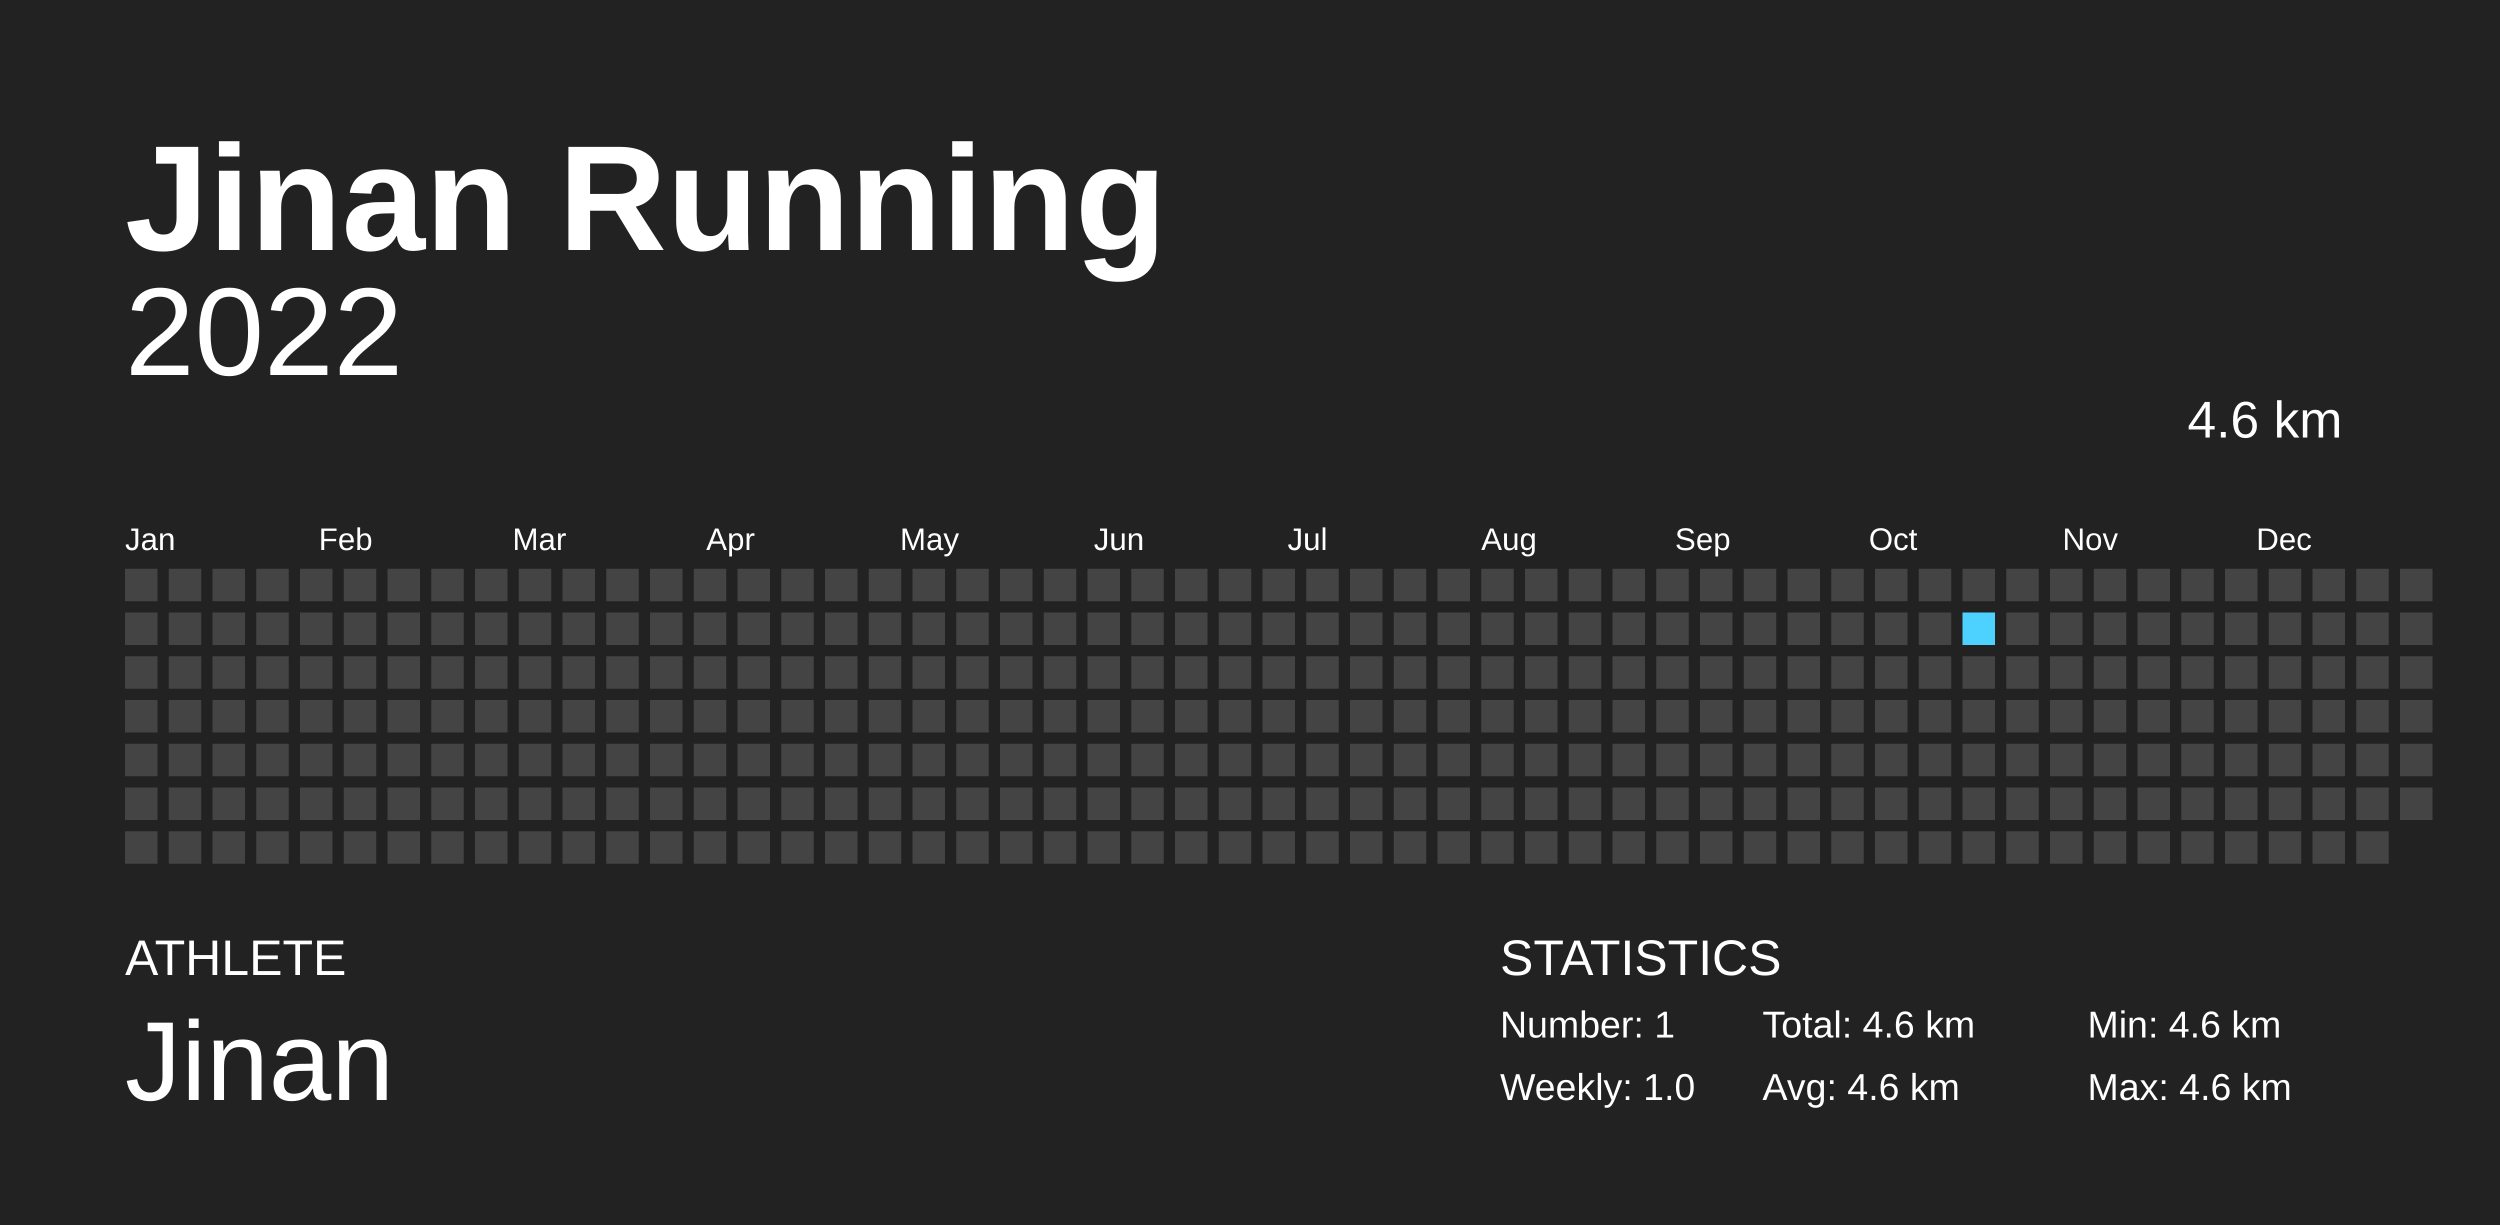
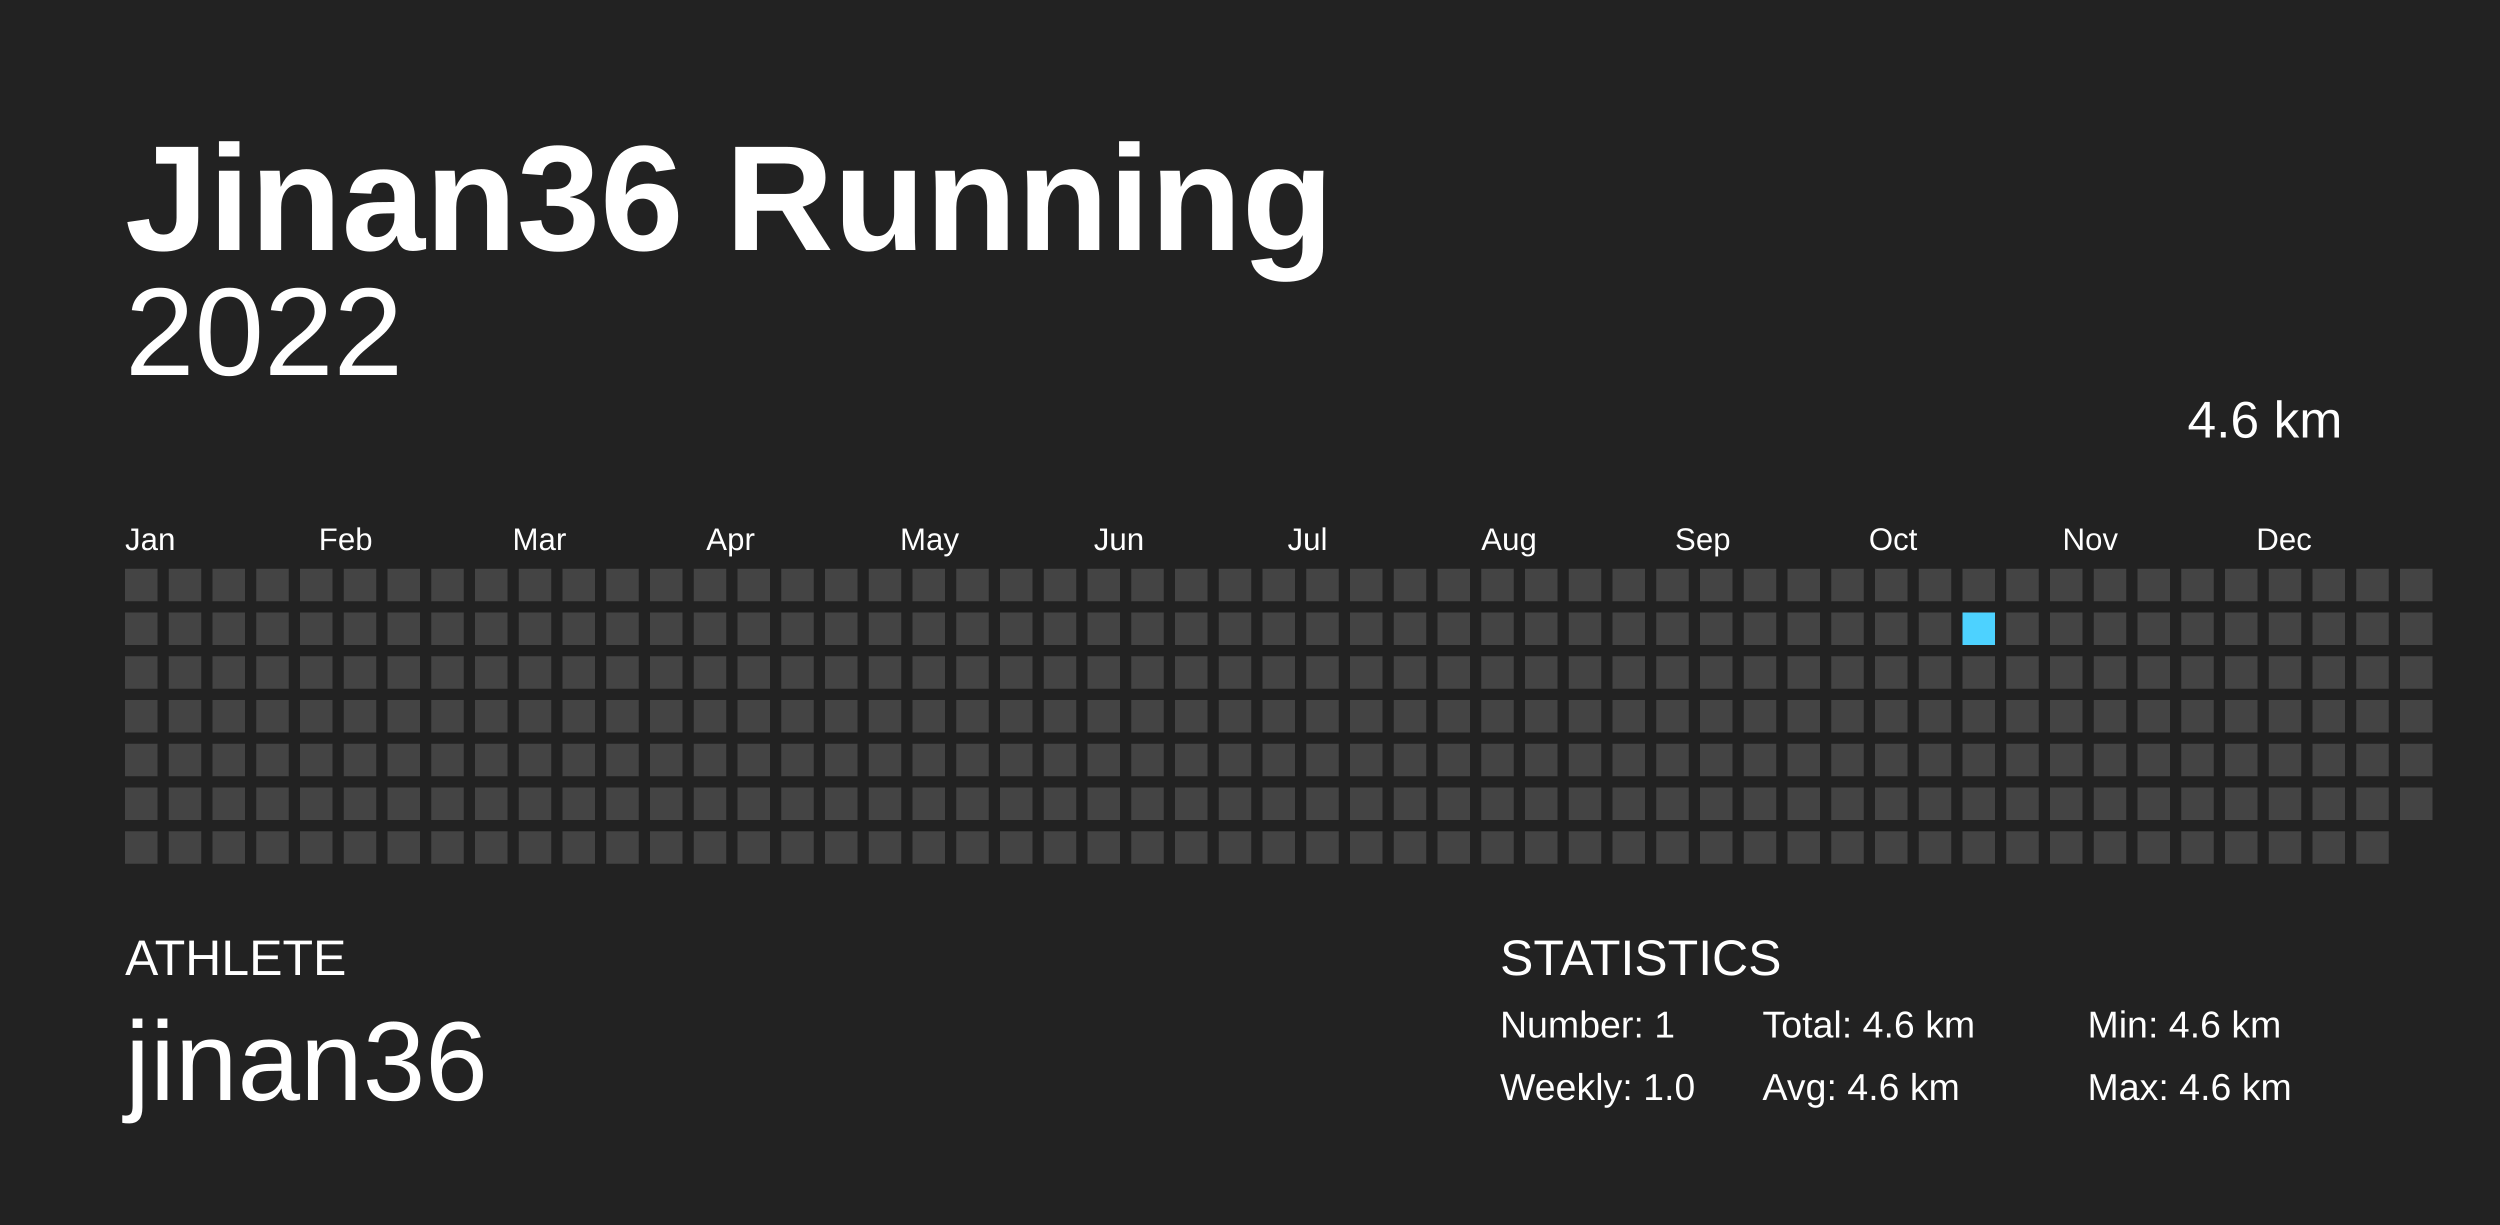
<svg xmlns="http://www.w3.org/2000/svg" baseProfile="full" height="98mm" version="1.1" viewBox="0,0,200,98" width="200mm">
  <defs />
  <rect fill="#222222" height="98" width="200" x="0" y="0" />
-   <text fill="#FFFFFF" style="font-size:12px; font-family:Arial; font-weight:bold;" x="10" y="20">Jinan Running</text>
+   <text fill="#FFFFFF" style="font-size:12px; font-family:Arial; font-weight:bold;" x="10" y="20">Jinan36 Running</text>
  <text fill="#FFFFFF" style="font-size:4px; font-family:Arial" x="10" y="78">ATHLETE</text>
-   <text fill="#FFFFFF" style="font-size:9px; font-family:Arial" x="10" y="88">Jinan</text>
+   <text fill="#FFFFFF" style="font-size:9px; font-family:Arial" x="10" y="88">jinan36</text>
  <text fill="#FFFFFF" style="font-size:4px; font-family:Arial" x="120" y="78">STATISTICS</text>
  <text fill="#FFFFFF" style="font-size:3px; font-family:Arial" x="120" y="83">Number: 1</text>
  <text fill="#FFFFFF" style="font-size:3px; font-family:Arial" x="120" y="88">Weekly: 1.0</text>
  <text fill="#FFFFFF" style="font-size:3px; font-family:Arial" x="141" y="83">Total: 4.6 km</text>
  <text fill="#FFFFFF" style="font-size:3px; font-family:Arial" x="141" y="88">Avg: 4.6 km</text>
  <text fill="#FFFFFF" style="font-size:3px; font-family:Arial" x="167" y="83">Min: 4.6 km</text>
  <text fill="#FFFFFF" style="font-size:3px; font-family:Arial" x="167" y="88">Max: 4.6 km</text>
  <text alignment-baseline="hanging" fill="#FFFFFF" style="font-size:10.0px; font-family:Arial;" x="10" y="30">2022</text>
  <text alignment-baseline="hanging" fill="#FFFFFF" style="font-size:4.125px; font-family:Arial;" x="175" y="35">4.6 km</text>
  <text fill="#FFFFFF" style="font-size:2.5px; font-family:Arial" x="10.0" y="44">Jan</text>
  <text fill="#FFFFFF" style="font-size:2.5px; font-family:Arial" x="25.5" y="44">Feb</text>
  <text fill="#FFFFFF" style="font-size:2.5px; font-family:Arial" x="41.0" y="44">Mar</text>
  <text fill="#FFFFFF" style="font-size:2.5px; font-family:Arial" x="56.5" y="44">Apr</text>
  <text fill="#FFFFFF" style="font-size:2.5px; font-family:Arial" x="72.0" y="44">May</text>
  <text fill="#FFFFFF" style="font-size:2.5px; font-family:Arial" x="87.5" y="44">Jun</text>
  <text fill="#FFFFFF" style="font-size:2.5px; font-family:Arial" x="103.0" y="44">Jul</text>
  <text fill="#FFFFFF" style="font-size:2.5px; font-family:Arial" x="118.5" y="44">Aug</text>
  <text fill="#FFFFFF" style="font-size:2.5px; font-family:Arial" x="134.0" y="44">Sep</text>
  <text fill="#FFFFFF" style="font-size:2.5px; font-family:Arial" x="149.5" y="44">Oct</text>
  <text fill="#FFFFFF" style="font-size:2.5px; font-family:Arial" x="165.0" y="44">Nov</text>
  <text fill="#FFFFFF" style="font-size:2.5px; font-family:Arial" x="180.5" y="44">Dec</text>
  <rect fill="#444444" height="2.6" width="2.6" x="10.0" y="45.5" />
  <rect fill="#444444" height="2.6" width="2.6" x="10.0" y="49.0" />
  <rect fill="#444444" height="2.6" width="2.6" x="10.0" y="52.5" />
  <rect fill="#444444" height="2.6" width="2.6" x="10.0" y="56.0" />
  <rect fill="#444444" height="2.6" width="2.6" x="10.0" y="59.5" />
  <rect fill="#444444" height="2.6" width="2.6" x="10.0" y="63.0" />
  <rect fill="#444444" height="2.6" width="2.6" x="10.0" y="66.5" />
  <rect fill="#444444" height="2.6" width="2.6" x="13.5" y="45.5" />
  <rect fill="#444444" height="2.6" width="2.6" x="13.5" y="49.0" />
  <rect fill="#444444" height="2.6" width="2.6" x="13.5" y="52.5" />
  <rect fill="#444444" height="2.6" width="2.6" x="13.5" y="56.0" />
  <rect fill="#444444" height="2.6" width="2.6" x="13.5" y="59.5" />
  <rect fill="#444444" height="2.6" width="2.6" x="13.5" y="63.0" />
  <rect fill="#444444" height="2.6" width="2.6" x="13.5" y="66.5" />
  <rect fill="#444444" height="2.6" width="2.6" x="17.0" y="45.5" />
  <rect fill="#444444" height="2.6" width="2.6" x="17.0" y="49.0" />
  <rect fill="#444444" height="2.6" width="2.6" x="17.0" y="52.5" />
  <rect fill="#444444" height="2.6" width="2.6" x="17.0" y="56.0" />
  <rect fill="#444444" height="2.6" width="2.6" x="17.0" y="59.5" />
  <rect fill="#444444" height="2.6" width="2.6" x="17.0" y="63.0" />
  <rect fill="#444444" height="2.6" width="2.6" x="17.0" y="66.5" />
  <rect fill="#444444" height="2.6" width="2.6" x="20.5" y="45.5" />
  <rect fill="#444444" height="2.6" width="2.6" x="20.5" y="49.0" />
  <rect fill="#444444" height="2.6" width="2.6" x="20.5" y="52.5" />
  <rect fill="#444444" height="2.6" width="2.6" x="20.5" y="56.0" />
  <rect fill="#444444" height="2.6" width="2.6" x="20.5" y="59.5" />
  <rect fill="#444444" height="2.6" width="2.6" x="20.5" y="63.0" />
  <rect fill="#444444" height="2.6" width="2.6" x="20.5" y="66.5" />
  <rect fill="#444444" height="2.6" width="2.6" x="24.0" y="45.5" />
  <rect fill="#444444" height="2.6" width="2.6" x="24.0" y="49.0" />
  <rect fill="#444444" height="2.6" width="2.6" x="24.0" y="52.5" />
  <rect fill="#444444" height="2.6" width="2.6" x="24.0" y="56.0" />
  <rect fill="#444444" height="2.6" width="2.6" x="24.0" y="59.5" />
  <rect fill="#444444" height="2.6" width="2.6" x="24.0" y="63.0" />
  <rect fill="#444444" height="2.6" width="2.6" x="24.0" y="66.5" />
  <rect fill="#444444" height="2.6" width="2.6" x="27.5" y="45.5" />
  <rect fill="#444444" height="2.6" width="2.6" x="27.5" y="49.0" />
  <rect fill="#444444" height="2.6" width="2.6" x="27.5" y="52.5" />
  <rect fill="#444444" height="2.6" width="2.6" x="27.5" y="56.0" />
  <rect fill="#444444" height="2.6" width="2.6" x="27.5" y="59.5" />
  <rect fill="#444444" height="2.6" width="2.6" x="27.5" y="63.0" />
  <rect fill="#444444" height="2.6" width="2.6" x="27.5" y="66.5" />
  <rect fill="#444444" height="2.6" width="2.6" x="31.0" y="45.5" />
  <rect fill="#444444" height="2.6" width="2.6" x="31.0" y="49.0" />
  <rect fill="#444444" height="2.6" width="2.6" x="31.0" y="52.5" />
  <rect fill="#444444" height="2.6" width="2.6" x="31.0" y="56.0" />
  <rect fill="#444444" height="2.6" width="2.6" x="31.0" y="59.5" />
  <rect fill="#444444" height="2.6" width="2.6" x="31.0" y="63.0" />
  <rect fill="#444444" height="2.6" width="2.6" x="31.0" y="66.5" />
  <rect fill="#444444" height="2.6" width="2.6" x="34.5" y="45.5" />
  <rect fill="#444444" height="2.6" width="2.6" x="34.5" y="49.0" />
  <rect fill="#444444" height="2.6" width="2.6" x="34.5" y="52.5" />
  <rect fill="#444444" height="2.6" width="2.6" x="34.5" y="56.0" />
  <rect fill="#444444" height="2.6" width="2.6" x="34.5" y="59.5" />
  <rect fill="#444444" height="2.6" width="2.6" x="34.5" y="63.0" />
  <rect fill="#444444" height="2.6" width="2.6" x="34.5" y="66.5" />
  <rect fill="#444444" height="2.6" width="2.6" x="38.0" y="45.5" />
  <rect fill="#444444" height="2.6" width="2.6" x="38.0" y="49.0" />
  <rect fill="#444444" height="2.6" width="2.6" x="38.0" y="52.5" />
  <rect fill="#444444" height="2.6" width="2.6" x="38.0" y="56.0" />
  <rect fill="#444444" height="2.6" width="2.6" x="38.0" y="59.5" />
  <rect fill="#444444" height="2.6" width="2.6" x="38.0" y="63.0" />
  <rect fill="#444444" height="2.6" width="2.6" x="38.0" y="66.5" />
  <rect fill="#444444" height="2.6" width="2.6" x="41.5" y="45.5" />
  <rect fill="#444444" height="2.6" width="2.6" x="41.5" y="49.0" />
  <rect fill="#444444" height="2.6" width="2.6" x="41.5" y="52.5" />
  <rect fill="#444444" height="2.6" width="2.6" x="41.5" y="56.0" />
  <rect fill="#444444" height="2.6" width="2.6" x="41.5" y="59.5" />
  <rect fill="#444444" height="2.6" width="2.6" x="41.5" y="63.0" />
  <rect fill="#444444" height="2.6" width="2.6" x="41.5" y="66.5" />
  <rect fill="#444444" height="2.6" width="2.6" x="45.0" y="45.5" />
  <rect fill="#444444" height="2.6" width="2.6" x="45.0" y="49.0" />
  <rect fill="#444444" height="2.6" width="2.6" x="45.0" y="52.5" />
  <rect fill="#444444" height="2.6" width="2.6" x="45.0" y="56.0" />
  <rect fill="#444444" height="2.6" width="2.6" x="45.0" y="59.5" />
  <rect fill="#444444" height="2.6" width="2.6" x="45.0" y="63.0" />
  <rect fill="#444444" height="2.6" width="2.6" x="45.0" y="66.5" />
  <rect fill="#444444" height="2.6" width="2.6" x="48.5" y="45.5" />
  <rect fill="#444444" height="2.6" width="2.6" x="48.5" y="49.0" />
  <rect fill="#444444" height="2.6" width="2.6" x="48.5" y="52.5" />
  <rect fill="#444444" height="2.6" width="2.6" x="48.5" y="56.0" />
  <rect fill="#444444" height="2.6" width="2.6" x="48.5" y="59.5" />
  <rect fill="#444444" height="2.6" width="2.6" x="48.5" y="63.0" />
  <rect fill="#444444" height="2.6" width="2.6" x="48.5" y="66.5" />
  <rect fill="#444444" height="2.6" width="2.6" x="52.0" y="45.5" />
  <rect fill="#444444" height="2.6" width="2.6" x="52.0" y="49.0" />
  <rect fill="#444444" height="2.6" width="2.6" x="52.0" y="52.5" />
  <rect fill="#444444" height="2.6" width="2.6" x="52.0" y="56.0" />
  <rect fill="#444444" height="2.6" width="2.6" x="52.0" y="59.5" />
  <rect fill="#444444" height="2.6" width="2.6" x="52.0" y="63.0" />
  <rect fill="#444444" height="2.6" width="2.6" x="52.0" y="66.5" />
  <rect fill="#444444" height="2.6" width="2.6" x="55.5" y="45.5" />
  <rect fill="#444444" height="2.6" width="2.6" x="55.5" y="49.0" />
  <rect fill="#444444" height="2.6" width="2.6" x="55.5" y="52.5" />
  <rect fill="#444444" height="2.6" width="2.6" x="55.5" y="56.0" />
  <rect fill="#444444" height="2.6" width="2.6" x="55.5" y="59.5" />
  <rect fill="#444444" height="2.6" width="2.6" x="55.5" y="63.0" />
  <rect fill="#444444" height="2.6" width="2.6" x="55.5" y="66.5" />
  <rect fill="#444444" height="2.6" width="2.6" x="59.0" y="45.5" />
  <rect fill="#444444" height="2.6" width="2.6" x="59.0" y="49.0" />
  <rect fill="#444444" height="2.6" width="2.6" x="59.0" y="52.5" />
  <rect fill="#444444" height="2.6" width="2.6" x="59.0" y="56.0" />
  <rect fill="#444444" height="2.6" width="2.6" x="59.0" y="59.5" />
  <rect fill="#444444" height="2.6" width="2.6" x="59.0" y="63.0" />
  <rect fill="#444444" height="2.6" width="2.6" x="59.0" y="66.5" />
  <rect fill="#444444" height="2.6" width="2.6" x="62.5" y="45.5" />
  <rect fill="#444444" height="2.6" width="2.6" x="62.5" y="49.0" />
  <rect fill="#444444" height="2.6" width="2.6" x="62.5" y="52.5" />
  <rect fill="#444444" height="2.6" width="2.6" x="62.5" y="56.0" />
  <rect fill="#444444" height="2.6" width="2.6" x="62.5" y="59.5" />
  <rect fill="#444444" height="2.6" width="2.6" x="62.5" y="63.0" />
  <rect fill="#444444" height="2.6" width="2.6" x="62.5" y="66.5" />
  <rect fill="#444444" height="2.6" width="2.6" x="66.0" y="45.5" />
  <rect fill="#444444" height="2.6" width="2.6" x="66.0" y="49.0" />
  <rect fill="#444444" height="2.6" width="2.6" x="66.0" y="52.5" />
  <rect fill="#444444" height="2.6" width="2.6" x="66.0" y="56.0" />
  <rect fill="#444444" height="2.6" width="2.6" x="66.0" y="59.5" />
  <rect fill="#444444" height="2.6" width="2.6" x="66.0" y="63.0" />
  <rect fill="#444444" height="2.6" width="2.6" x="66.0" y="66.5" />
  <rect fill="#444444" height="2.6" width="2.6" x="69.5" y="45.5" />
  <rect fill="#444444" height="2.6" width="2.6" x="69.5" y="49.0" />
  <rect fill="#444444" height="2.6" width="2.6" x="69.5" y="52.5" />
  <rect fill="#444444" height="2.6" width="2.6" x="69.5" y="56.0" />
  <rect fill="#444444" height="2.6" width="2.6" x="69.5" y="59.5" />
  <rect fill="#444444" height="2.6" width="2.6" x="69.5" y="63.0" />
  <rect fill="#444444" height="2.6" width="2.6" x="69.5" y="66.5" />
  <rect fill="#444444" height="2.6" width="2.6" x="73.0" y="45.5" />
  <rect fill="#444444" height="2.6" width="2.6" x="73.0" y="49.0" />
  <rect fill="#444444" height="2.6" width="2.6" x="73.0" y="52.5" />
  <rect fill="#444444" height="2.6" width="2.6" x="73.0" y="56.0" />
  <rect fill="#444444" height="2.6" width="2.6" x="73.0" y="59.5" />
  <rect fill="#444444" height="2.6" width="2.6" x="73.0" y="63.0" />
  <rect fill="#444444" height="2.6" width="2.6" x="73.0" y="66.5" />
  <rect fill="#444444" height="2.6" width="2.6" x="76.5" y="45.5" />
  <rect fill="#444444" height="2.6" width="2.6" x="76.5" y="49.0" />
  <rect fill="#444444" height="2.6" width="2.6" x="76.5" y="52.5" />
  <rect fill="#444444" height="2.6" width="2.6" x="76.5" y="56.0" />
  <rect fill="#444444" height="2.6" width="2.6" x="76.5" y="59.5" />
  <rect fill="#444444" height="2.6" width="2.6" x="76.5" y="63.0" />
  <rect fill="#444444" height="2.6" width="2.6" x="76.5" y="66.5" />
  <rect fill="#444444" height="2.6" width="2.6" x="80.0" y="45.5" />
  <rect fill="#444444" height="2.6" width="2.6" x="80.0" y="49.0" />
  <rect fill="#444444" height="2.6" width="2.6" x="80.0" y="52.5" />
  <rect fill="#444444" height="2.6" width="2.6" x="80.0" y="56.0" />
  <rect fill="#444444" height="2.6" width="2.6" x="80.0" y="59.5" />
  <rect fill="#444444" height="2.6" width="2.6" x="80.0" y="63.0" />
  <rect fill="#444444" height="2.6" width="2.6" x="80.0" y="66.5" />
  <rect fill="#444444" height="2.6" width="2.6" x="83.5" y="45.5" />
  <rect fill="#444444" height="2.6" width="2.6" x="83.5" y="49.0" />
  <rect fill="#444444" height="2.6" width="2.6" x="83.5" y="52.5" />
  <rect fill="#444444" height="2.6" width="2.6" x="83.5" y="56.0" />
  <rect fill="#444444" height="2.6" width="2.6" x="83.5" y="59.5" />
  <rect fill="#444444" height="2.6" width="2.6" x="83.5" y="63.0" />
  <rect fill="#444444" height="2.6" width="2.6" x="83.5" y="66.5" />
  <rect fill="#444444" height="2.6" width="2.6" x="87.0" y="45.5" />
  <rect fill="#444444" height="2.6" width="2.6" x="87.0" y="49.0" />
  <rect fill="#444444" height="2.6" width="2.6" x="87.0" y="52.5" />
  <rect fill="#444444" height="2.6" width="2.6" x="87.0" y="56.0" />
  <rect fill="#444444" height="2.6" width="2.6" x="87.0" y="59.5" />
  <rect fill="#444444" height="2.6" width="2.6" x="87.0" y="63.0" />
  <rect fill="#444444" height="2.6" width="2.6" x="87.0" y="66.5" />
  <rect fill="#444444" height="2.6" width="2.6" x="90.5" y="45.5" />
  <rect fill="#444444" height="2.6" width="2.6" x="90.5" y="49.0" />
  <rect fill="#444444" height="2.6" width="2.6" x="90.5" y="52.5" />
  <rect fill="#444444" height="2.6" width="2.6" x="90.5" y="56.0" />
  <rect fill="#444444" height="2.6" width="2.6" x="90.5" y="59.5" />
  <rect fill="#444444" height="2.6" width="2.6" x="90.5" y="63.0" />
  <rect fill="#444444" height="2.6" width="2.6" x="90.5" y="66.5" />
  <rect fill="#444444" height="2.6" width="2.6" x="94.0" y="45.5" />
  <rect fill="#444444" height="2.6" width="2.6" x="94.0" y="49.0" />
  <rect fill="#444444" height="2.6" width="2.6" x="94.0" y="52.5" />
  <rect fill="#444444" height="2.6" width="2.6" x="94.0" y="56.0" />
  <rect fill="#444444" height="2.6" width="2.6" x="94.0" y="59.5" />
  <rect fill="#444444" height="2.6" width="2.6" x="94.0" y="63.0" />
  <rect fill="#444444" height="2.6" width="2.6" x="94.0" y="66.5" />
  <rect fill="#444444" height="2.6" width="2.6" x="97.5" y="45.5" />
  <rect fill="#444444" height="2.6" width="2.6" x="97.5" y="49.0" />
  <rect fill="#444444" height="2.6" width="2.6" x="97.5" y="52.5" />
  <rect fill="#444444" height="2.6" width="2.6" x="97.5" y="56.0" />
  <rect fill="#444444" height="2.6" width="2.6" x="97.5" y="59.5" />
  <rect fill="#444444" height="2.6" width="2.6" x="97.5" y="63.0" />
  <rect fill="#444444" height="2.6" width="2.6" x="97.5" y="66.5" />
  <rect fill="#444444" height="2.6" width="2.6" x="101.0" y="45.5" />
  <rect fill="#444444" height="2.6" width="2.6" x="101.0" y="49.0" />
  <rect fill="#444444" height="2.6" width="2.6" x="101.0" y="52.5" />
  <rect fill="#444444" height="2.6" width="2.6" x="101.0" y="56.0" />
  <rect fill="#444444" height="2.6" width="2.6" x="101.0" y="59.5" />
  <rect fill="#444444" height="2.6" width="2.6" x="101.0" y="63.0" />
  <rect fill="#444444" height="2.6" width="2.6" x="101.0" y="66.5" />
  <rect fill="#444444" height="2.6" width="2.6" x="104.5" y="45.5" />
  <rect fill="#444444" height="2.6" width="2.6" x="104.5" y="49.0" />
  <rect fill="#444444" height="2.6" width="2.6" x="104.5" y="52.5" />
  <rect fill="#444444" height="2.6" width="2.6" x="104.5" y="56.0" />
  <rect fill="#444444" height="2.6" width="2.6" x="104.5" y="59.5" />
  <rect fill="#444444" height="2.6" width="2.6" x="104.5" y="63.0" />
  <rect fill="#444444" height="2.6" width="2.6" x="104.5" y="66.5" />
  <rect fill="#444444" height="2.6" width="2.6" x="108.0" y="45.5" />
  <rect fill="#444444" height="2.6" width="2.6" x="108.0" y="49.0" />
  <rect fill="#444444" height="2.6" width="2.6" x="108.0" y="52.5" />
  <rect fill="#444444" height="2.6" width="2.6" x="108.0" y="56.0" />
  <rect fill="#444444" height="2.6" width="2.6" x="108.0" y="59.5" />
  <rect fill="#444444" height="2.6" width="2.6" x="108.0" y="63.0" />
  <rect fill="#444444" height="2.6" width="2.6" x="108.0" y="66.5" />
  <rect fill="#444444" height="2.6" width="2.6" x="111.5" y="45.5" />
  <rect fill="#444444" height="2.6" width="2.6" x="111.5" y="49.0" />
  <rect fill="#444444" height="2.6" width="2.6" x="111.5" y="52.5" />
  <rect fill="#444444" height="2.6" width="2.6" x="111.5" y="56.0" />
  <rect fill="#444444" height="2.6" width="2.6" x="111.5" y="59.5" />
  <rect fill="#444444" height="2.6" width="2.6" x="111.5" y="63.0" />
  <rect fill="#444444" height="2.6" width="2.6" x="111.5" y="66.5" />
  <rect fill="#444444" height="2.6" width="2.6" x="115.0" y="45.5" />
  <rect fill="#444444" height="2.6" width="2.6" x="115.0" y="49.0" />
  <rect fill="#444444" height="2.6" width="2.6" x="115.0" y="52.5" />
  <rect fill="#444444" height="2.6" width="2.6" x="115.0" y="56.0" />
  <rect fill="#444444" height="2.6" width="2.6" x="115.0" y="59.5" />
  <rect fill="#444444" height="2.6" width="2.6" x="115.0" y="63.0" />
  <rect fill="#444444" height="2.6" width="2.6" x="115.0" y="66.5" />
  <rect fill="#444444" height="2.6" width="2.6" x="118.5" y="45.5" />
  <rect fill="#444444" height="2.6" width="2.6" x="118.5" y="49.0" />
  <rect fill="#444444" height="2.6" width="2.6" x="118.5" y="52.5" />
  <rect fill="#444444" height="2.6" width="2.6" x="118.5" y="56.0" />
  <rect fill="#444444" height="2.6" width="2.6" x="118.5" y="59.5" />
  <rect fill="#444444" height="2.6" width="2.6" x="118.5" y="63.0" />
  <rect fill="#444444" height="2.6" width="2.6" x="118.5" y="66.5" />
  <rect fill="#444444" height="2.6" width="2.6" x="122.0" y="45.5" />
  <rect fill="#444444" height="2.6" width="2.6" x="122.0" y="49.0" />
  <rect fill="#444444" height="2.6" width="2.6" x="122.0" y="52.5" />
  <rect fill="#444444" height="2.6" width="2.6" x="122.0" y="56.0" />
  <rect fill="#444444" height="2.6" width="2.6" x="122.0" y="59.5" />
  <rect fill="#444444" height="2.6" width="2.6" x="122.0" y="63.0" />
  <rect fill="#444444" height="2.6" width="2.6" x="122.0" y="66.5" />
  <rect fill="#444444" height="2.6" width="2.6" x="125.5" y="45.5" />
  <rect fill="#444444" height="2.6" width="2.6" x="125.5" y="49.0" />
  <rect fill="#444444" height="2.6" width="2.6" x="125.5" y="52.5" />
  <rect fill="#444444" height="2.6" width="2.6" x="125.5" y="56.0" />
  <rect fill="#444444" height="2.6" width="2.6" x="125.5" y="59.5" />
  <rect fill="#444444" height="2.6" width="2.6" x="125.5" y="63.0" />
  <rect fill="#444444" height="2.6" width="2.6" x="125.5" y="66.5" />
  <rect fill="#444444" height="2.6" width="2.6" x="129.0" y="45.5" />
  <rect fill="#444444" height="2.6" width="2.6" x="129.0" y="49.0" />
  <rect fill="#444444" height="2.6" width="2.6" x="129.0" y="52.5" />
  <rect fill="#444444" height="2.6" width="2.6" x="129.0" y="56.0" />
  <rect fill="#444444" height="2.6" width="2.6" x="129.0" y="59.5" />
  <rect fill="#444444" height="2.6" width="2.6" x="129.0" y="63.0" />
  <rect fill="#444444" height="2.6" width="2.6" x="129.0" y="66.5" />
  <rect fill="#444444" height="2.6" width="2.6" x="132.5" y="45.5" />
  <rect fill="#444444" height="2.6" width="2.6" x="132.5" y="49.0" />
  <rect fill="#444444" height="2.6" width="2.6" x="132.5" y="52.5" />
  <rect fill="#444444" height="2.6" width="2.6" x="132.5" y="56.0" />
  <rect fill="#444444" height="2.6" width="2.6" x="132.5" y="59.5" />
  <rect fill="#444444" height="2.6" width="2.6" x="132.5" y="63.0" />
  <rect fill="#444444" height="2.6" width="2.6" x="132.5" y="66.5" />
  <rect fill="#444444" height="2.6" width="2.6" x="136.0" y="45.5" />
  <rect fill="#444444" height="2.6" width="2.6" x="136.0" y="49.0" />
  <rect fill="#444444" height="2.6" width="2.6" x="136.0" y="52.5" />
  <rect fill="#444444" height="2.6" width="2.6" x="136.0" y="56.0" />
  <rect fill="#444444" height="2.6" width="2.6" x="136.0" y="59.5" />
  <rect fill="#444444" height="2.6" width="2.6" x="136.0" y="63.0" />
  <rect fill="#444444" height="2.6" width="2.6" x="136.0" y="66.5" />
  <rect fill="#444444" height="2.6" width="2.6" x="139.5" y="45.5" />
  <rect fill="#444444" height="2.6" width="2.6" x="139.5" y="49.0" />
  <rect fill="#444444" height="2.6" width="2.6" x="139.5" y="52.5" />
  <rect fill="#444444" height="2.6" width="2.6" x="139.5" y="56.0" />
  <rect fill="#444444" height="2.6" width="2.6" x="139.5" y="59.5" />
  <rect fill="#444444" height="2.6" width="2.6" x="139.5" y="63.0" />
  <rect fill="#444444" height="2.6" width="2.6" x="139.5" y="66.5" />
  <rect fill="#444444" height="2.6" width="2.6" x="143.0" y="45.5" />
  <rect fill="#444444" height="2.6" width="2.6" x="143.0" y="49.0" />
  <rect fill="#444444" height="2.6" width="2.6" x="143.0" y="52.5" />
  <rect fill="#444444" height="2.6" width="2.6" x="143.0" y="56.0" />
  <rect fill="#444444" height="2.6" width="2.6" x="143.0" y="59.5" />
  <rect fill="#444444" height="2.6" width="2.6" x="143.0" y="63.0" />
  <rect fill="#444444" height="2.6" width="2.6" x="143.0" y="66.5" />
  <rect fill="#444444" height="2.6" width="2.6" x="146.5" y="45.5" />
  <rect fill="#444444" height="2.6" width="2.6" x="146.5" y="49.0" />
  <rect fill="#444444" height="2.6" width="2.6" x="146.5" y="52.5" />
  <rect fill="#444444" height="2.6" width="2.6" x="146.5" y="56.0" />
  <rect fill="#444444" height="2.6" width="2.6" x="146.5" y="59.5" />
  <rect fill="#444444" height="2.6" width="2.6" x="146.5" y="63.0" />
  <rect fill="#444444" height="2.6" width="2.6" x="146.5" y="66.5" />
  <rect fill="#444444" height="2.6" width="2.6" x="150.0" y="45.5" />
  <rect fill="#444444" height="2.6" width="2.6" x="150.0" y="49.0" />
  <rect fill="#444444" height="2.6" width="2.6" x="150.0" y="52.5" />
  <rect fill="#444444" height="2.6" width="2.6" x="150.0" y="56.0" />
  <rect fill="#444444" height="2.6" width="2.6" x="150.0" y="59.5" />
  <rect fill="#444444" height="2.6" width="2.6" x="150.0" y="63.0" />
  <rect fill="#444444" height="2.6" width="2.6" x="150.0" y="66.5" />
  <rect fill="#444444" height="2.6" width="2.6" x="153.5" y="45.5" />
  <rect fill="#444444" height="2.6" width="2.6" x="153.5" y="49.0" />
  <rect fill="#444444" height="2.6" width="2.6" x="153.5" y="52.5" />
  <rect fill="#444444" height="2.6" width="2.6" x="153.5" y="56.0" />
  <rect fill="#444444" height="2.6" width="2.6" x="153.5" y="59.5" />
  <rect fill="#444444" height="2.6" width="2.6" x="153.5" y="63.0" />
  <rect fill="#444444" height="2.6" width="2.6" x="153.5" y="66.5" />
  <rect fill="#444444" height="2.6" width="2.6" x="157.0" y="45.5" />
  <rect fill="#4DD2FF" height="2.6" width="2.6" x="157.0" y="49.0" />
  <rect fill="#444444" height="2.6" width="2.6" x="157.0" y="52.5" />
  <rect fill="#444444" height="2.6" width="2.6" x="157.0" y="56.0" />
  <rect fill="#444444" height="2.6" width="2.6" x="157.0" y="59.5" />
  <rect fill="#444444" height="2.6" width="2.6" x="157.0" y="63.0" />
  <rect fill="#444444" height="2.6" width="2.6" x="157.0" y="66.5" />
  <rect fill="#444444" height="2.6" width="2.6" x="160.5" y="45.5" />
  <rect fill="#444444" height="2.6" width="2.6" x="160.5" y="49.0" />
  <rect fill="#444444" height="2.6" width="2.6" x="160.5" y="52.5" />
  <rect fill="#444444" height="2.6" width="2.6" x="160.5" y="56.0" />
  <rect fill="#444444" height="2.6" width="2.6" x="160.5" y="59.5" />
  <rect fill="#444444" height="2.6" width="2.6" x="160.5" y="63.0" />
  <rect fill="#444444" height="2.6" width="2.6" x="160.5" y="66.5" />
  <rect fill="#444444" height="2.6" width="2.6" x="164.0" y="45.5" />
  <rect fill="#444444" height="2.6" width="2.6" x="164.0" y="49.0" />
  <rect fill="#444444" height="2.6" width="2.6" x="164.0" y="52.5" />
  <rect fill="#444444" height="2.6" width="2.6" x="164.0" y="56.0" />
  <rect fill="#444444" height="2.6" width="2.6" x="164.0" y="59.5" />
  <rect fill="#444444" height="2.6" width="2.6" x="164.0" y="63.0" />
  <rect fill="#444444" height="2.6" width="2.6" x="164.0" y="66.5" />
  <rect fill="#444444" height="2.6" width="2.6" x="167.5" y="45.5" />
  <rect fill="#444444" height="2.6" width="2.6" x="167.5" y="49.0" />
  <rect fill="#444444" height="2.6" width="2.6" x="167.5" y="52.5" />
  <rect fill="#444444" height="2.6" width="2.6" x="167.5" y="56.0" />
  <rect fill="#444444" height="2.6" width="2.6" x="167.5" y="59.5" />
  <rect fill="#444444" height="2.6" width="2.6" x="167.5" y="63.0" />
  <rect fill="#444444" height="2.6" width="2.6" x="167.5" y="66.5" />
  <rect fill="#444444" height="2.6" width="2.6" x="171.0" y="45.5" />
  <rect fill="#444444" height="2.6" width="2.6" x="171.0" y="49.0" />
  <rect fill="#444444" height="2.6" width="2.6" x="171.0" y="52.5" />
  <rect fill="#444444" height="2.6" width="2.6" x="171.0" y="56.0" />
  <rect fill="#444444" height="2.6" width="2.6" x="171.0" y="59.5" />
  <rect fill="#444444" height="2.6" width="2.6" x="171.0" y="63.0" />
  <rect fill="#444444" height="2.6" width="2.6" x="171.0" y="66.5" />
  <rect fill="#444444" height="2.6" width="2.6" x="174.5" y="45.5" />
  <rect fill="#444444" height="2.6" width="2.6" x="174.5" y="49.0" />
  <rect fill="#444444" height="2.6" width="2.6" x="174.5" y="52.5" />
  <rect fill="#444444" height="2.6" width="2.6" x="174.5" y="56.0" />
  <rect fill="#444444" height="2.6" width="2.6" x="174.5" y="59.5" />
  <rect fill="#444444" height="2.6" width="2.6" x="174.5" y="63.0" />
  <rect fill="#444444" height="2.6" width="2.6" x="174.5" y="66.5" />
  <rect fill="#444444" height="2.6" width="2.6" x="178.0" y="45.5" />
  <rect fill="#444444" height="2.6" width="2.6" x="178.0" y="49.0" />
  <rect fill="#444444" height="2.6" width="2.6" x="178.0" y="52.5" />
  <rect fill="#444444" height="2.6" width="2.6" x="178.0" y="56.0" />
  <rect fill="#444444" height="2.6" width="2.6" x="178.0" y="59.5" />
  <rect fill="#444444" height="2.6" width="2.6" x="178.0" y="63.0" />
  <rect fill="#444444" height="2.6" width="2.6" x="178.0" y="66.5" />
  <rect fill="#444444" height="2.6" width="2.6" x="181.5" y="45.5" />
  <rect fill="#444444" height="2.6" width="2.6" x="181.5" y="49.0" />
  <rect fill="#444444" height="2.6" width="2.6" x="181.5" y="52.5" />
  <rect fill="#444444" height="2.6" width="2.6" x="181.5" y="56.0" />
  <rect fill="#444444" height="2.6" width="2.6" x="181.5" y="59.5" />
  <rect fill="#444444" height="2.6" width="2.6" x="181.5" y="63.0" />
  <rect fill="#444444" height="2.6" width="2.6" x="181.5" y="66.5" />
  <rect fill="#444444" height="2.6" width="2.6" x="185.0" y="45.5" />
  <rect fill="#444444" height="2.6" width="2.6" x="185.0" y="49.0" />
  <rect fill="#444444" height="2.6" width="2.6" x="185.0" y="52.5" />
  <rect fill="#444444" height="2.6" width="2.6" x="185.0" y="56.0" />
  <rect fill="#444444" height="2.6" width="2.6" x="185.0" y="59.5" />
  <rect fill="#444444" height="2.6" width="2.6" x="185.0" y="63.0" />
  <rect fill="#444444" height="2.6" width="2.6" x="185.0" y="66.5" />
  <rect fill="#444444" height="2.6" width="2.6" x="188.5" y="45.5" />
  <rect fill="#444444" height="2.6" width="2.6" x="188.5" y="49.0" />
  <rect fill="#444444" height="2.6" width="2.6" x="188.5" y="52.5" />
  <rect fill="#444444" height="2.6" width="2.6" x="188.5" y="56.0" />
  <rect fill="#444444" height="2.6" width="2.6" x="188.5" y="59.5" />
  <rect fill="#444444" height="2.6" width="2.6" x="188.5" y="63.0" />
  <rect fill="#444444" height="2.6" width="2.6" x="188.5" y="66.5" />
  <rect fill="#444444" height="2.6" width="2.6" x="192.0" y="45.5" />
  <rect fill="#444444" height="2.6" width="2.6" x="192.0" y="49.0" />
  <rect fill="#444444" height="2.6" width="2.6" x="192.0" y="52.5" />
  <rect fill="#444444" height="2.6" width="2.6" x="192.0" y="56.0" />
  <rect fill="#444444" height="2.6" width="2.6" x="192.0" y="59.5" />
  <rect fill="#444444" height="2.6" width="2.6" x="192.0" y="63.0" />
</svg>
